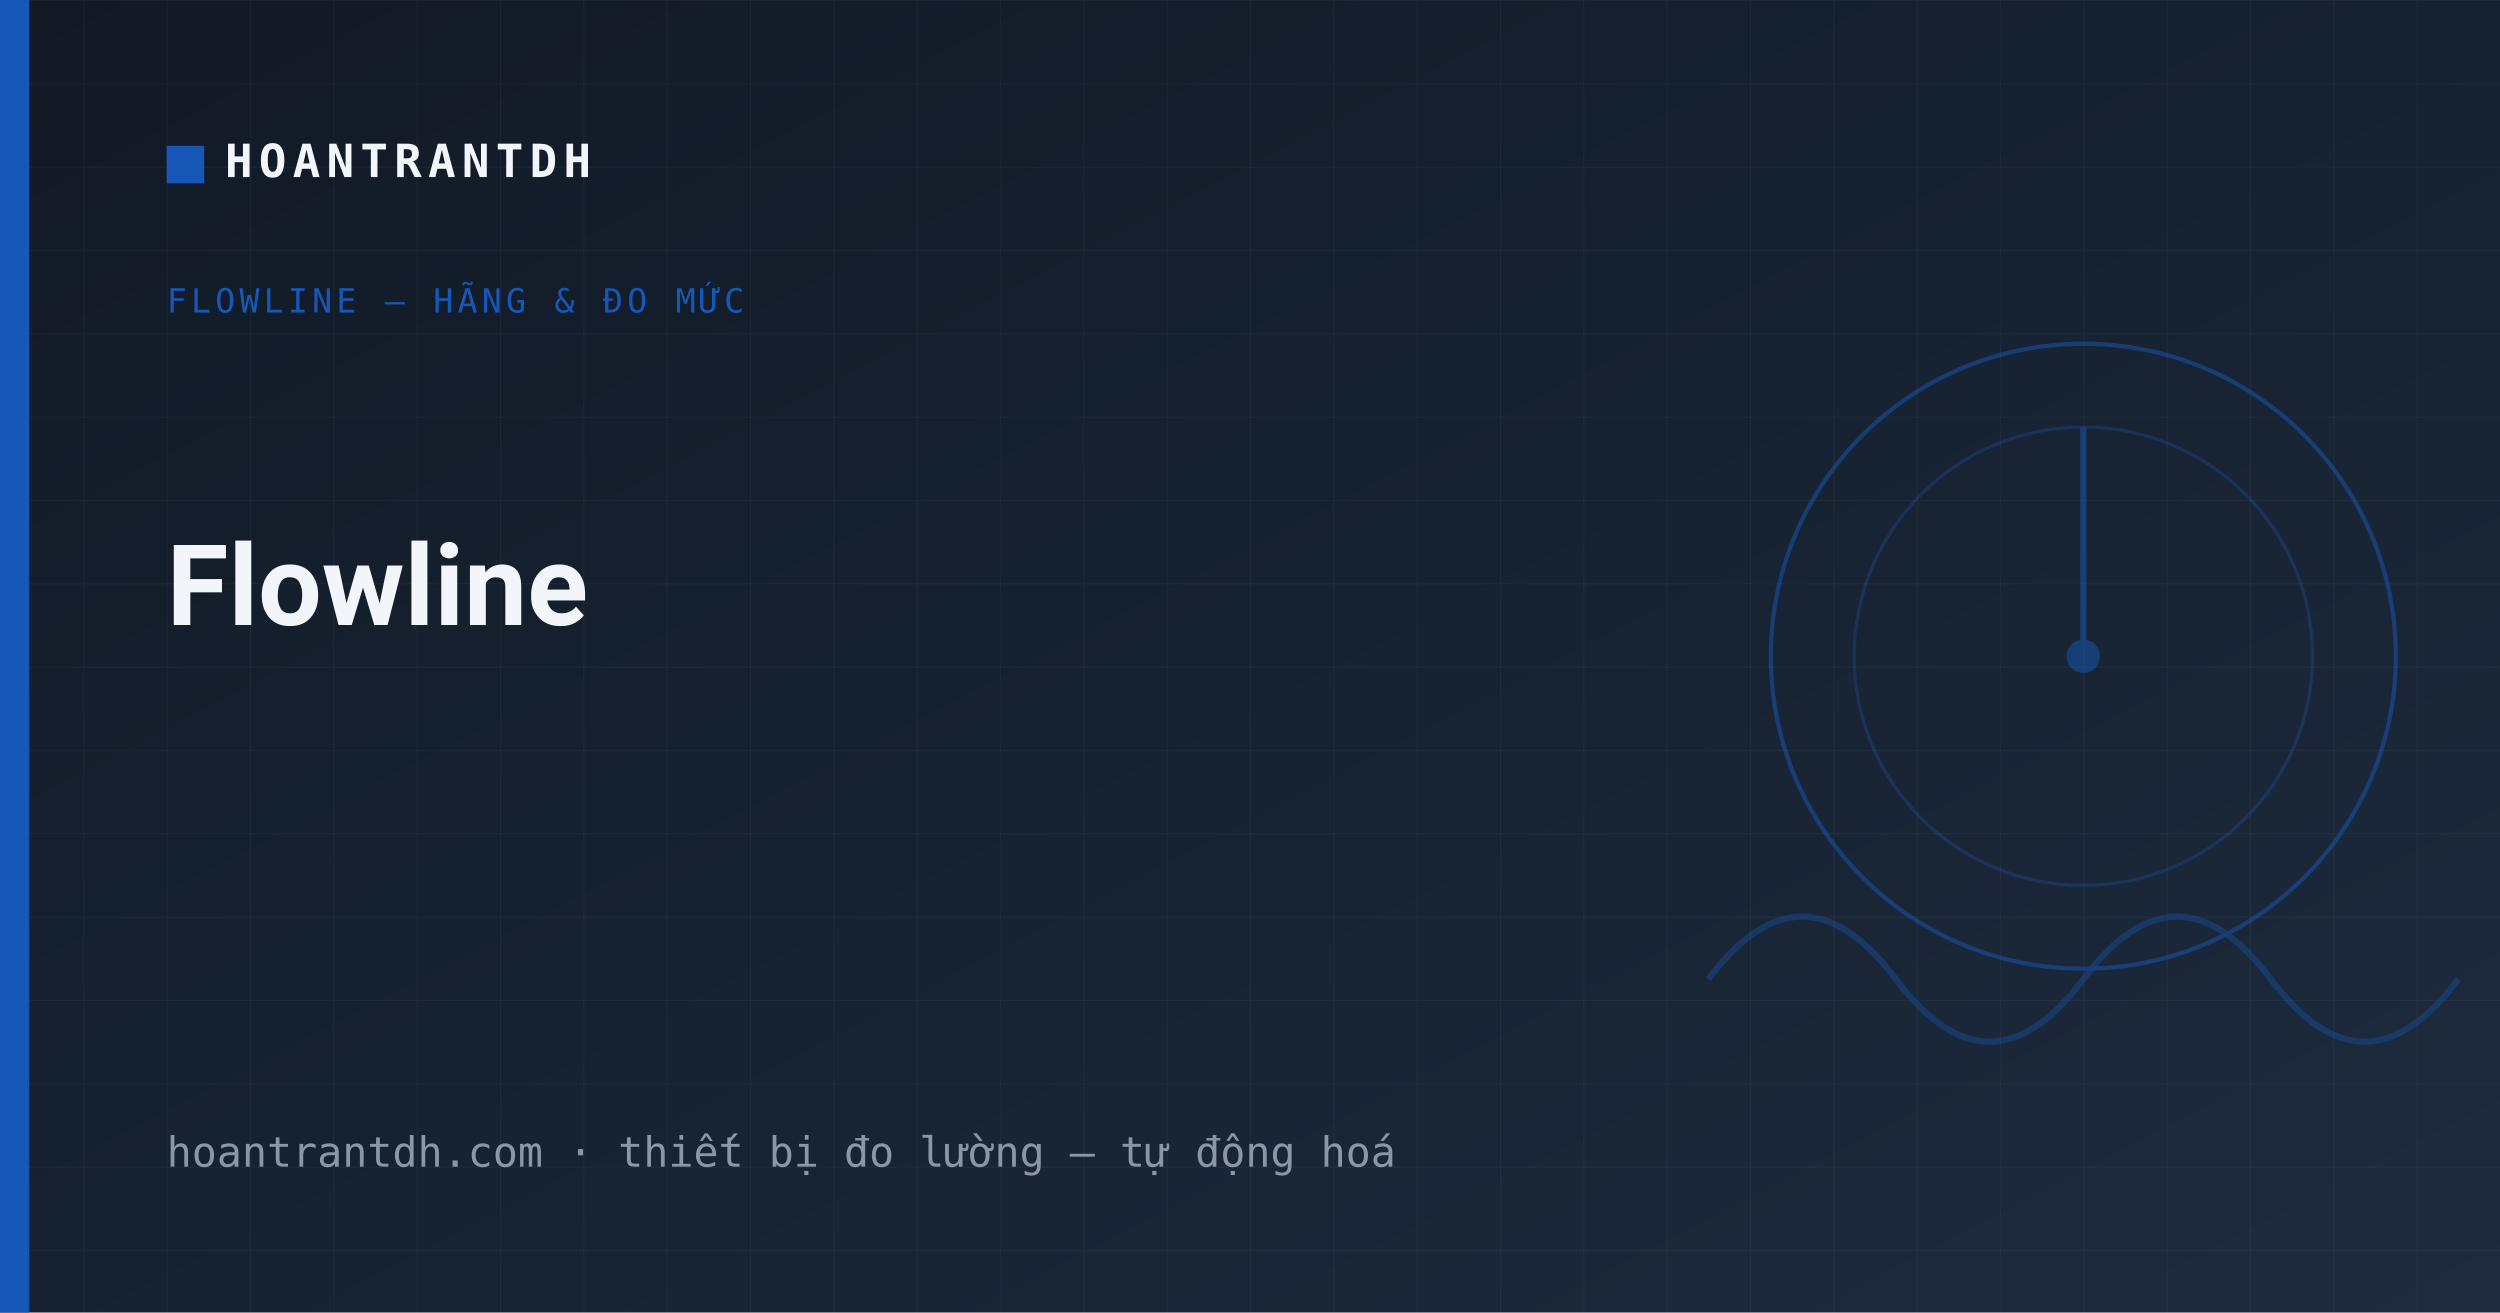
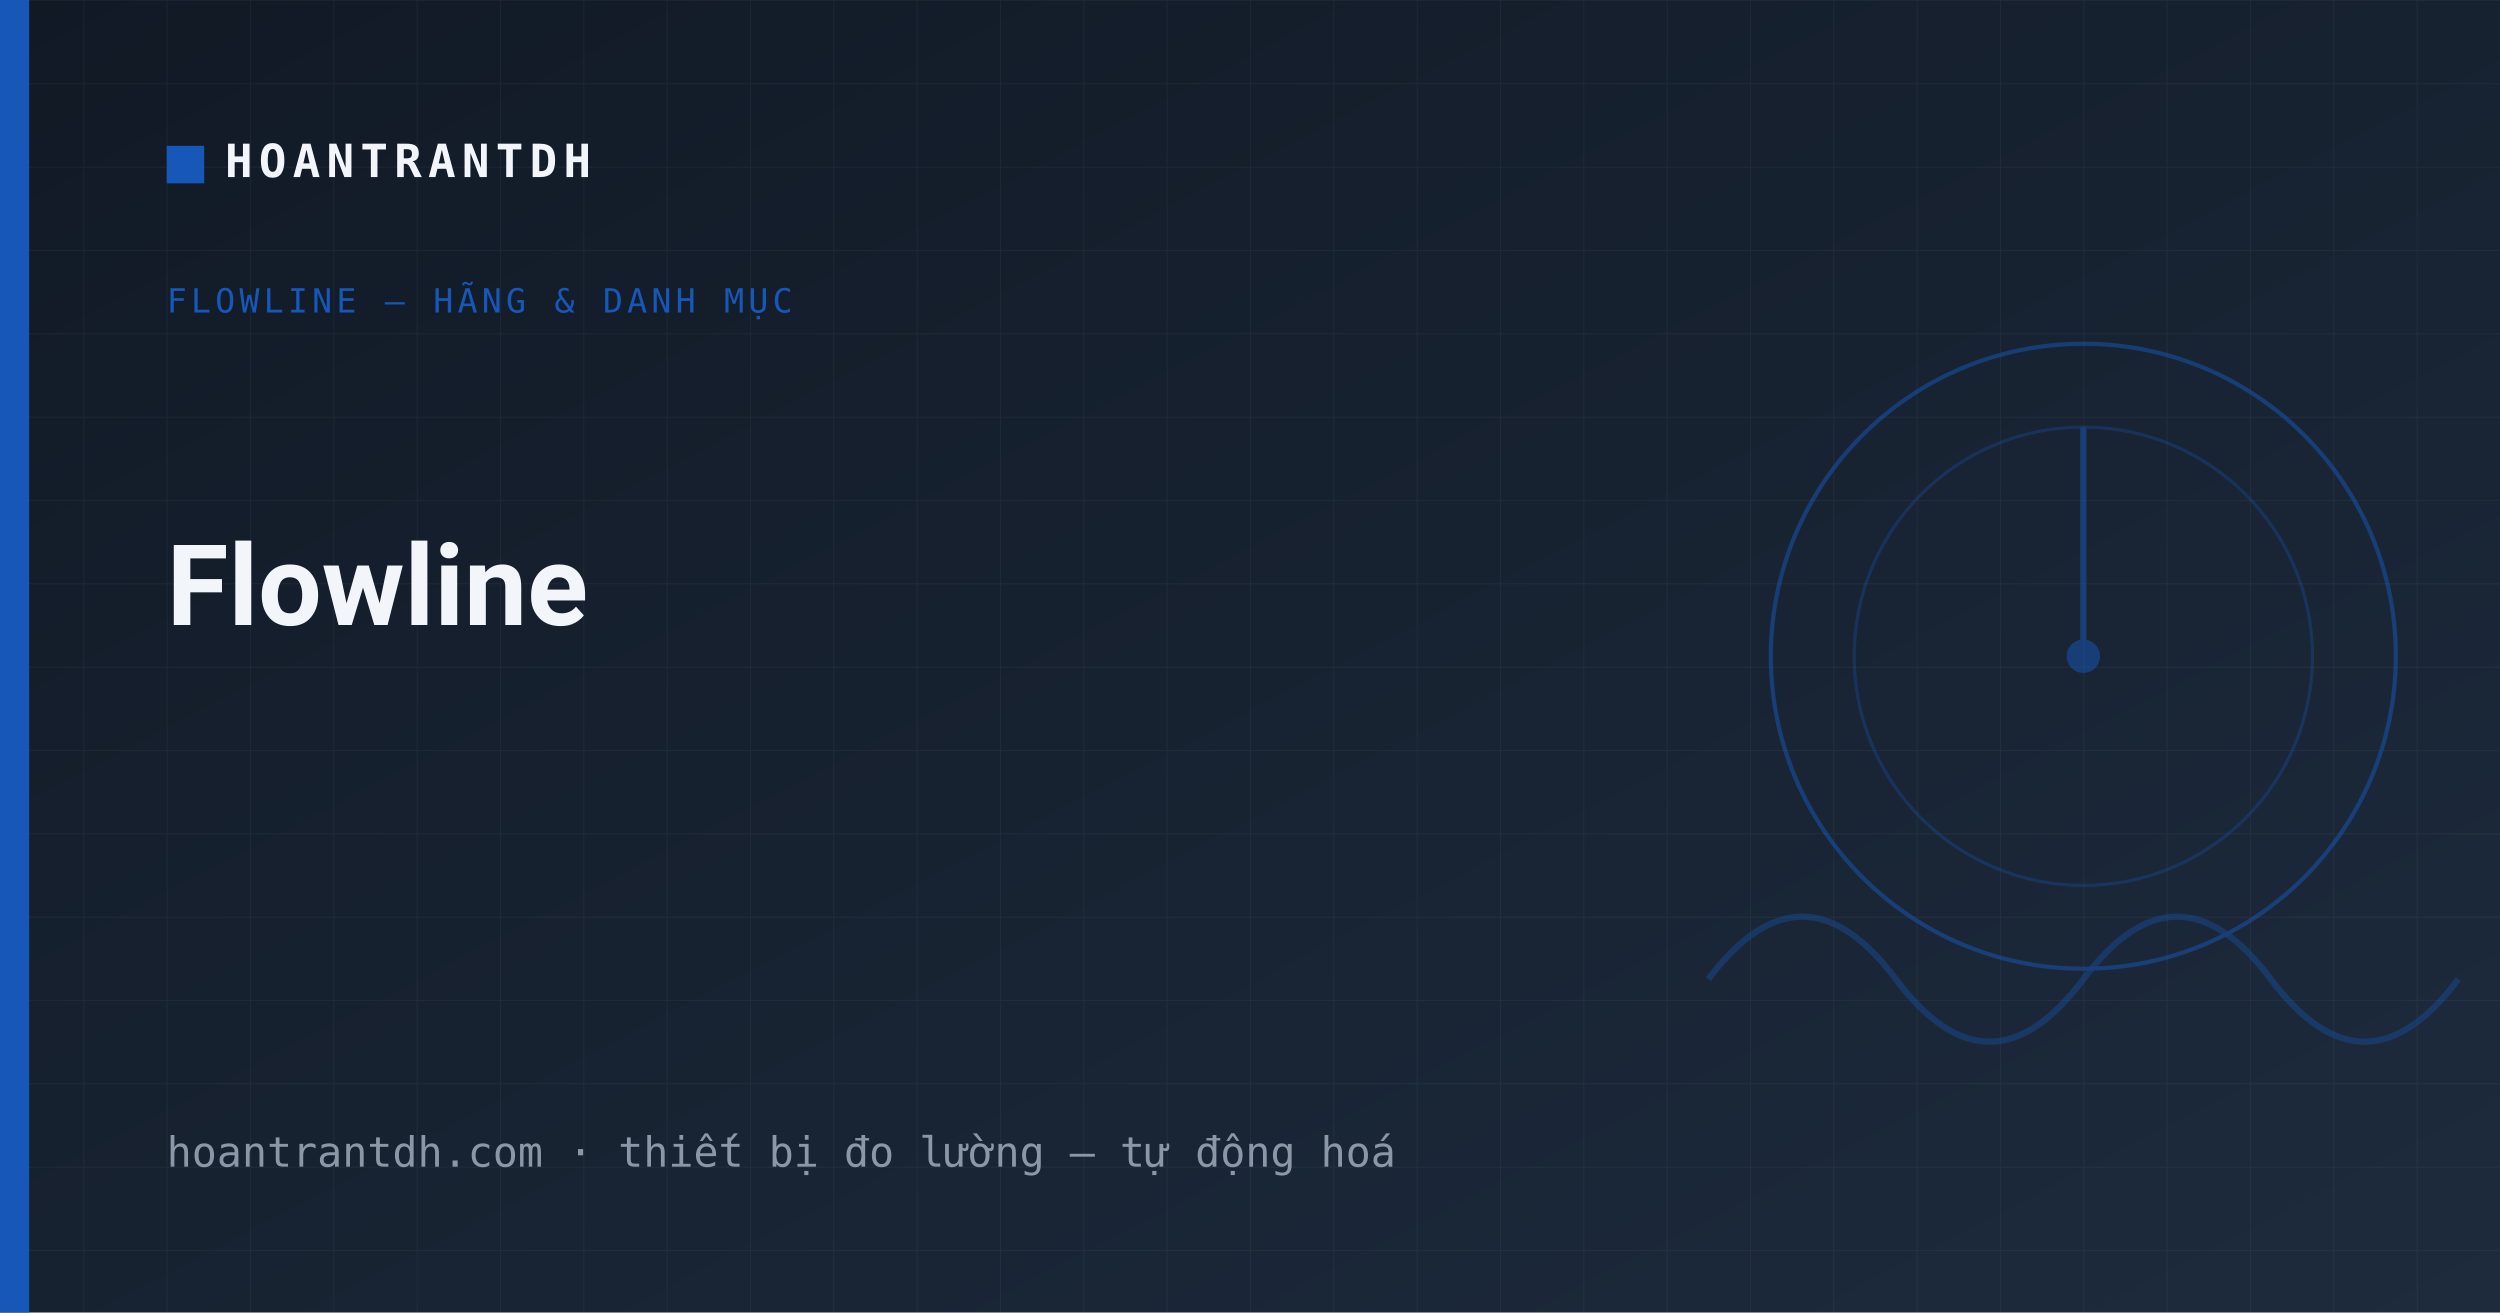
<svg xmlns="http://www.w3.org/2000/svg" width="1200" height="630" viewBox="0 0 1200 630" role="img">
  <defs>
    <linearGradient id="bg" x1="0" y1="0" x2="1" y2="1">
      <stop offset="0" stop-color="#111925" />
      <stop offset="1" stop-color="#1d2b3d" />
    </linearGradient>
    <pattern id="grid" width="40" height="40" patternUnits="userSpaceOnUse">
      <path d="M40 0H0V40" fill="none" stroke="#ffffff" stroke-opacity="0.04" stroke-width="1" />
    </pattern>
  </defs>
  <rect width="1200" height="630" fill="url(#bg)" />
  <rect width="1200" height="630" fill="url(#grid)" />
  <rect x="0" y="0" width="14" height="630" fill="#1657b8" />
  <g opacity="0.5">
    <circle cx="1000" cy="315" r="150" fill="none" stroke="#1657b8" stroke-width="2" />
    <circle cx="1000" cy="315" r="110" fill="none" stroke="#1657b8" stroke-width="1.5" stroke-opacity="0.6" />
    <path d="M1000 315 L1000 205" stroke="#1657b8" stroke-width="3" />
    <circle cx="1000" cy="315" r="8" fill="#1657b8" />
    <path d="M820 470 q45 -60 90 0 t90 0 t90 0 t90 0" fill="none" stroke="#1657b8" stroke-width="3" stroke-opacity="0.7" />
  </g>
  <g font-family="Consolas,Menlo,monospace">
    <rect x="80" y="70" width="18" height="18" fill="#1657b8" />
    <text x="108" y="85" font-size="22" font-weight="700" letter-spacing="3" fill="#f2f5fa">HOANTRANTDH</text>
-     <text x="80" y="150" font-size="16" letter-spacing="2" fill="#1657b8">FLOWLINE — HÃNG &amp; ĐO MỨC</text>
+     <text x="80" y="150" font-size="16" letter-spacing="2" fill="#1657b8">FLOWLINE — HÃNG &amp; DANH MỤC</text>
  </g>
  <text x="80" y="300" font-family="Segoe UI,Roboto,Arial,sans-serif" font-size="54" font-weight="700" fill="#f2f5fa">Flowline</text>
  <text x="80" y="560" font-family="Consolas,Menlo,monospace" font-size="20" fill="#8b97a6">hoantrantdh.com · thiết bị đo lường – tự động hoá</text>
</svg>
